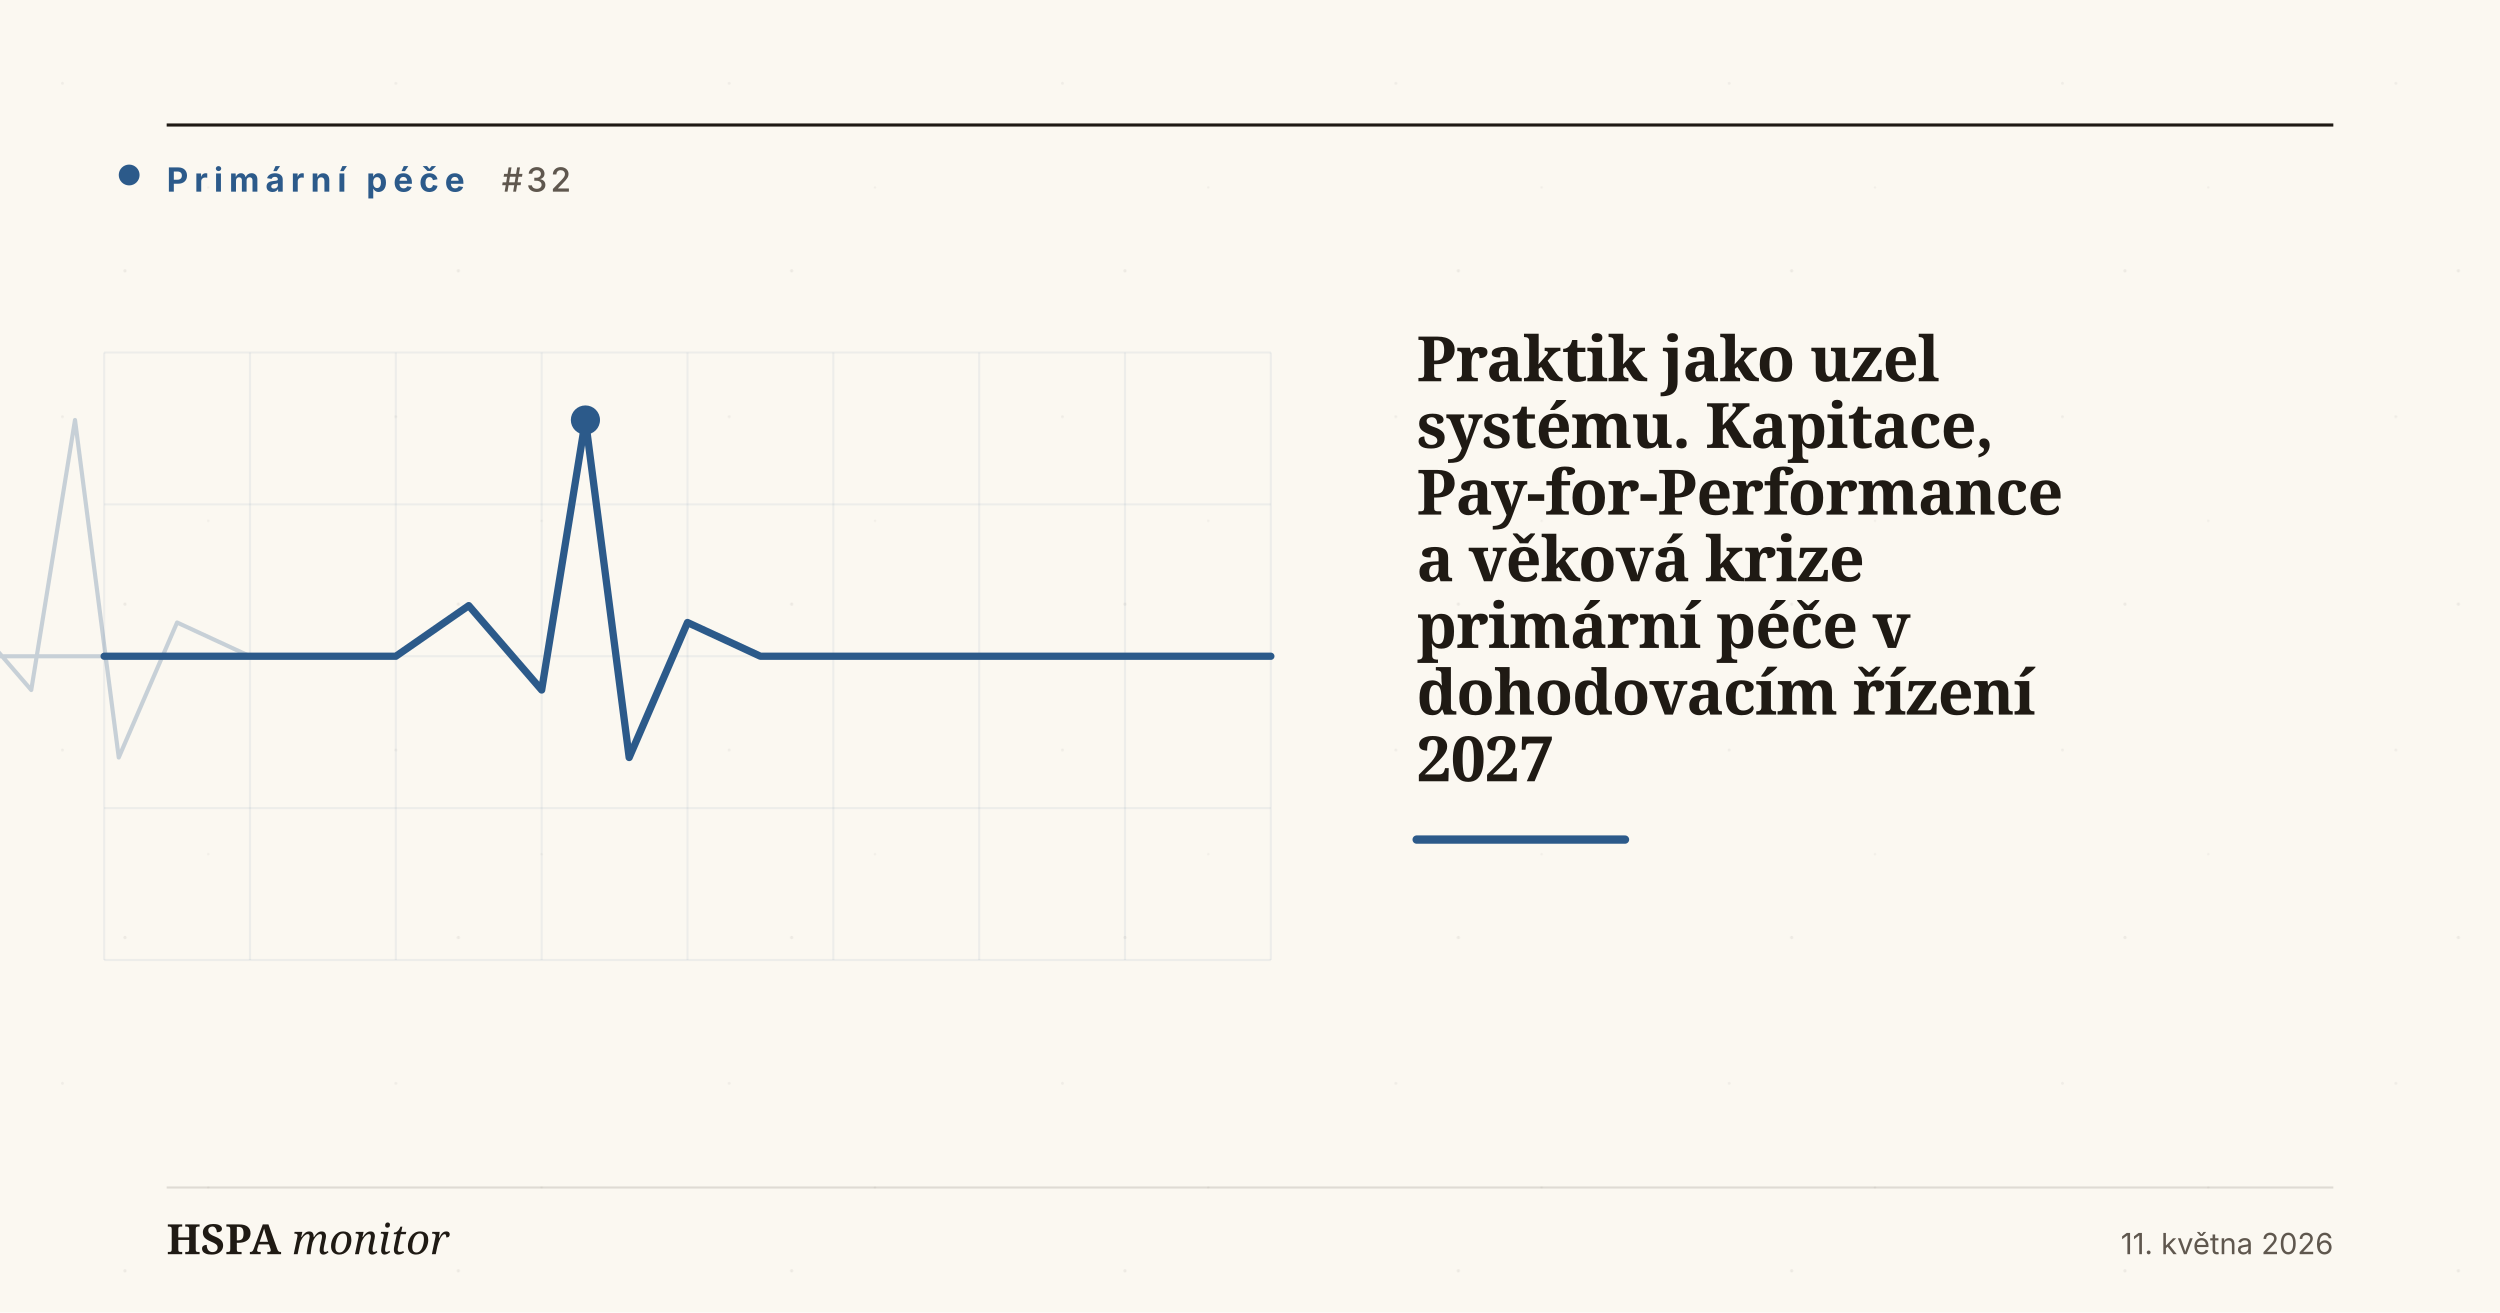
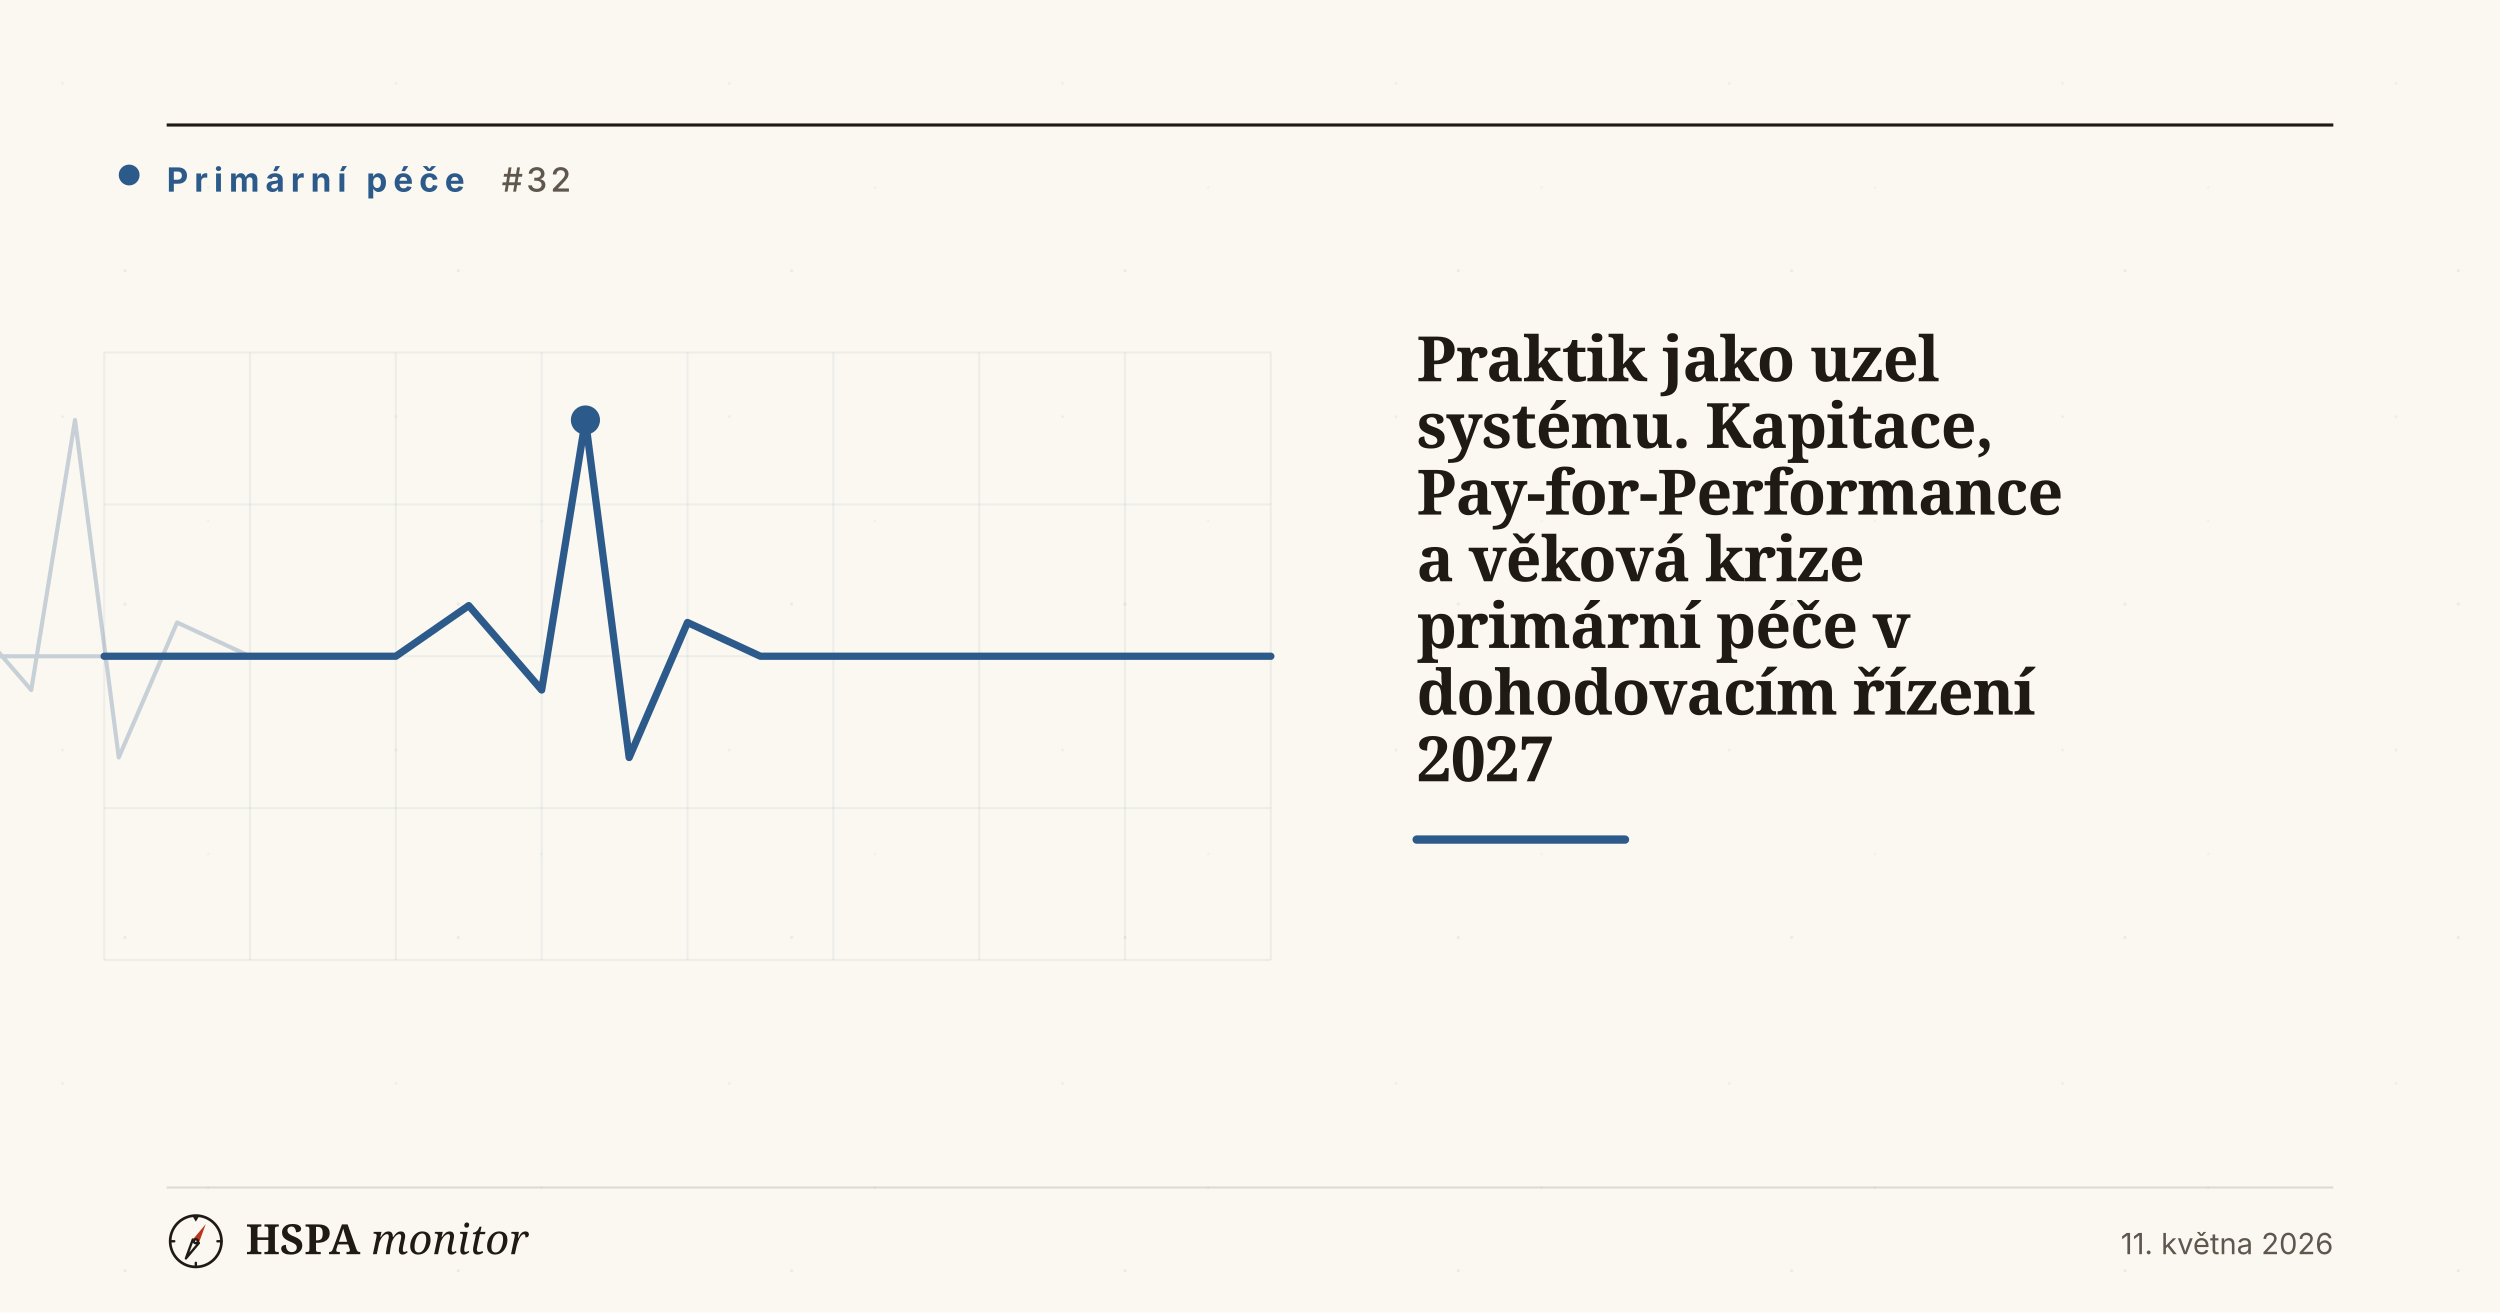
<svg xmlns="http://www.w3.org/2000/svg" viewBox="0 0 1200 630" width="1200" height="630" role="img" aria-label="Praktik jako uzel systému. Kapitace, Pay-for-Performance a věková krize primární péče v dohodovacím řízení 2027">
  <defs>
    <style>
      .il-kicker { font-family: 'Inter', system-ui, sans-serif; font-size: 16px; font-weight: 700; letter-spacing: 0.18em; text-transform: uppercase; fill: #2c5a8a; }
      .il-title { font-family: 'Source Serif 4', Georgia, serif; font-weight: 700; fill: #1f1a14; letter-spacing: -0.4px; }
      .il-brand { font-family: 'Source Serif 4', Georgia, serif; font-size: 20px; font-weight: 700; fill: #1f1a14; }
      .il-date { font-family: 'Inter', system-ui, sans-serif; font-size: 14px; fill: #5f574e; }
      .il-caption { font-family: 'Inter', system-ui, sans-serif; font-size: 13px; fill: #5f574e; font-style: italic; }
      
    @media (max-width: 768px), (prefers-reduced-motion: no-preference) {
      .illu-line { stroke-dasharray: 1000; stroke-dashoffset: 1000; animation: illuDrawIn 1.5s ease-out 0.3s forwards; }
      .illu-line-1 { animation-delay: 0.5s; }
      .illu-line-2 { animation-delay: 0.3s; }
      .illu-gap { opacity: 0; animation: illuFade 0.8s ease-out 1.2s forwards; }
      .illu-dot { transform-origin: center; animation: illuPop 0.4s cubic-bezier(.34,1.56,.64,1) both; }
      .illu-dot-1 { animation-delay: 1.6s; }
      .illu-dot-2 { animation-delay: 1.4s; }
      .illu-gap-label { opacity: 0; animation: illuFade 0.6s ease-out 2.0s forwards; }
      .illu-label-grp { opacity: 0; animation: illuFade 0.5s ease-out 1.8s forwards; }
      .illu-coin { transform-origin: center; opacity: 0; animation: illuPop 0.5s cubic-bezier(.34,1.56,.64,1) both; }
      .illu-coin-0 { animation-delay: 0.3s; }
      .illu-coin-1 { animation-delay: 0.36s; }
      .illu-coin-2 { animation-delay: 0.42s; }
      .illu-coin-3 { animation-delay: 0.48s; }
      .illu-coin-4 { animation-delay: 0.54s; }
      .illu-coin-5 { animation-delay: 0.6s; }
      .illu-coin-6 { animation-delay: 0.66s; }
      .illu-coin-7 { animation-delay: 0.72s; }
      .illu-coin-8 { animation-delay: 0.78s; }
      .illu-coin-9 { animation-delay: 0.84s; }
      .illu-coin-10 { animation-delay: 0.9s; }
      .illu-coin-11 { animation-delay: 0.96s; }
      .illu-coin-12 { animation-delay: 1.02s; }
      .illu-coin-13 { animation-delay: 1.08s; }
      .illu-coin-14 { animation-delay: 1.14s; }
      .illu-coin-15 { animation-delay: 1.2s; }
      .illu-check { stroke-dasharray: 300; stroke-dashoffset: 300; animation: illuDrawIn 0.8s ease-out 0.5s forwards; }
      .illu-pulse-line { stroke-dasharray: 1500; stroke-dashoffset: 1500; animation: illuDrawIn 1.8s ease-out 0.3s forwards; }
      .illu-pulse-peak { transform-origin: center; animation: illuPop 0.4s ease-out 1.6s both, pulse 2s ease-in-out 2s infinite; }
      .illu-net-line { stroke-dasharray: 200; stroke-dashoffset: 200; animation: illuDrawIn 0.6s ease-out forwards; }
      .illu-net-line-0 { animation-delay: 0.4s; }
      .illu-net-line-1 { animation-delay: 0.5s; }
      .illu-net-line-2 { animation-delay: 0.6s; }
      .illu-net-line-3 { animation-delay: 0.7s; }
      .illu-net-line-4 { animation-delay: 0.8s; }
      .illu-net-line-5 { animation-delay: 0.9s; }
      .illu-net-node { transform-origin: center; opacity: 0; animation: illuPop 0.4s ease-out both; }
      .illu-net-node-0 { animation-delay: 0.9s; }
      .illu-net-node-1 { animation-delay: 0.98s; }
      .illu-net-node-2 { animation-delay: 1.06s; }
      .illu-net-node-3 { animation-delay: 1.14s; }
      .illu-net-node-4 { animation-delay: 1.22s; }
      .illu-net-node-5 { animation-delay: 1.3s; }
      .illu-net-hub { animation: illuPop 0.5s cubic-bezier(.34,1.56,.64,1) 0.3s both; }
      .illu-block { transform-origin: center; opacity: 0; animation: illuPop 0.45s cubic-bezier(.34,1.56,.64,1) both; }
      .illu-block-0-0 { animation-delay: 0.4s; }
      .illu-block-1-0 { animation-delay: 0.48s; }
      .illu-block-1-1 { animation-delay: 0.56s; }
      .illu-block-2-0 { animation-delay: 0.64s; }
      .illu-block-2-1 { animation-delay: 0.72s; }
      .illu-block-2-2 { animation-delay: 0.8s; }
      .illu-trend-line { stroke-dasharray: 800; stroke-dashoffset: 800; animation: illuDrawIn 1.4s ease-out 0.3s forwards; }
      .illu-trend-arrow { stroke-dasharray: 60; stroke-dashoffset: 60; animation: illuDrawIn 0.4s ease-out 1.5s forwards; }
      .illu-trend-dot { transform-origin: center; opacity: 0; animation: illuPop 0.35s cubic-bezier(.34,1.56,.64,1) both; }
      .illu-trend-dot-1 { animation-delay: 0.6s; }
      .illu-trend-dot-2 { animation-delay: 0.9s; }
      .illu-trend-dot-3 { animation-delay: 1.2s; }
      .illu-ring { transform-origin: center; opacity: 0; animation: illuFadeRing 0.6s ease-out both; }
      .illu-ring-0 { animation-delay: 0.5s; }
      .illu-ring-1 { animation-delay: 0.4s; }
      .illu-ring-2 { animation-delay: 0.3s; }
      .illu-ring-3 { animation-delay: 0.2s; }
      .illu-ring-4 { animation-delay: 0.1s; }
      .il-headline { animation: illuSlideIn 0.7s ease-out 0.5s both; }
    }
    @media (prefers-reduced-motion: reduce) {
      .illu-line, .illu-gap, .illu-dot, .illu-gap-label, .illu-label-grp, .illu-coin, .illu-check, .illu-pulse-line, .illu-pulse-peak, .illu-net-line, .illu-net-node, .illu-net-hub, .illu-block, .illu-trend-line, .illu-trend-arrow, .illu-trend-dot, .illu-ring, .il-headline { animation: none !important; opacity: 1; }
      .illu-line, .illu-check, .illu-pulse-line, .illu-net-line, .illu-trend-line, .illu-trend-arrow { stroke-dashoffset: 0; }
    }
    @keyframes illuDrawIn { to { stroke-dashoffset: 0; } }
    @keyframes illuFade { to { opacity: 1; } }
    @keyframes illuFadeRing { to { opacity: 1; transform: scale(1); } from { opacity: 0; transform: scale(0.85); } }
    @keyframes illuPop { from { transform: scale(0); opacity: 0; } to { transform: scale(1); opacity: 1; } }
    @keyframes illuSlideIn { from { opacity: 0; transform: translateX(20px); } to { opacity: 1; transform: translateX(0); } }
    @keyframes pulse { 0%,100% { transform: scale(1); } 50% { transform: scale(1.3); opacity: 0.6; } }
  
    </style>
    <pattern id="il-grain" x="0" y="0" width="160" height="160" patternUnits="userSpaceOnUse">
      <circle cx="30" cy="40" r="0.7" fill="#1f1a14" opacity="0.05" />
      <circle cx="100" cy="90" r="0.6" fill="#1f1a14" opacity="0.04" />
      <circle cx="60" cy="130" r="0.8" fill="#1f1a14" opacity="0.06" />
    </pattern>
  </defs>
  <rect width="1200" height="630" fill="#fbf8f1" />
  <rect width="1200" height="630" fill="url(#il-grain)" />
  <line x1="80" y1="60" x2="1120" y2="60" stroke="#1f1a14" stroke-width="1.5" />
  <g>
    <circle cx="62" cy="84" r="5" fill="#2c5a8a" />
    <text x="80" y="92" class="il-kicker">
      <tspan>Primární péče</tspan>
      <tspan dx="14" fill="#5f574e" letter-spacing="0.1em" font-weight="500">#32</tspan>
    </text>
  </g>
  <g class="illu illu-pulse">
    <line x1="50" y1="169.2" x2="610" y2="169.2" stroke="#2c5a8a" stroke-opacity="0.07" />
    <line x1="50" y1="242.1" x2="610" y2="242.1" stroke="#2c5a8a" stroke-opacity="0.07" />
    <line x1="50" y1="315" x2="610" y2="315" stroke="#2c5a8a" stroke-opacity="0.07" />
    <line x1="50" y1="387.9" x2="610" y2="387.9" stroke="#2c5a8a" stroke-opacity="0.07" />
    <line x1="50" y1="460.8" x2="610" y2="460.8" stroke="#2c5a8a" stroke-opacity="0.07" />
    <line x1="50" y1="169.2" x2="50" y2="460.8" stroke="#2c5a8a" stroke-opacity="0.07" />
    <line x1="120" y1="169.2" x2="120" y2="460.8" stroke="#2c5a8a" stroke-opacity="0.07" />
    <line x1="190" y1="169.2" x2="190" y2="460.8" stroke="#2c5a8a" stroke-opacity="0.07" />
    <line x1="260" y1="169.2" x2="260" y2="460.8" stroke="#2c5a8a" stroke-opacity="0.07" />
    <line x1="330" y1="169.2" x2="330" y2="460.8" stroke="#2c5a8a" stroke-opacity="0.07" />
    <line x1="400" y1="169.2" x2="400" y2="460.8" stroke="#2c5a8a" stroke-opacity="0.07" />
    <line x1="470" y1="169.2" x2="470" y2="460.8" stroke="#2c5a8a" stroke-opacity="0.07" />
    <line x1="540" y1="169.2" x2="540" y2="460.8" stroke="#2c5a8a" stroke-opacity="0.07" />
    <line x1="610" y1="169.2" x2="610" y2="460.8" stroke="#2c5a8a" stroke-opacity="0.07" />
    <path d="     M 50 315     L -55 315     L -20 290.7     L 15 331.2     L 36 201.6     L 57 363.6     L 85 298.8     L 120 315" fill="none" stroke="#2c5a8a" stroke-opacity="0.25" stroke-width="2" stroke-linecap="round" stroke-linejoin="round" />
    <path class="illu-pulse-line" d="     M 50 315     L 190 315     L 225 290.7     L 260 331.2     L 281 201.6     L 302 363.6     L 330 298.8     L 365 315     L 610 315" fill="none" stroke="#2c5a8a" stroke-width="3.5" stroke-linecap="round" stroke-linejoin="round" />
    <circle class="illu-pulse-peak" cx="281" cy="201.6" r="7" fill="#2c5a8a" />
  </g>
  <g class="il-headline">
    <text class="il-title" x="680" y="183" font-size="30">
      <tspan x="680" dy="0">Praktik jako uzel</tspan>
      <tspan x="680" dy="32">systému. Kapitace,</tspan>
      <tspan x="680" dy="32">Pay-for-Performance</tspan>
      <tspan x="680" dy="32">a věková krize</tspan>
      <tspan x="680" dy="32">primární péče v</tspan>
      <tspan x="680" dy="32">dohodovacím řízení</tspan>
      <tspan x="680" dy="32">2027</tspan>
    </text>
    <line x1="680" y1="403" x2="780" y2="403" stroke="#2c5a8a" stroke-width="4" stroke-linecap="round" />
  </g>
  <g>
    <line x1="80" y1="570" x2="1120" y2="570" stroke="rgba(31,26,20,0.13)" stroke-width="1" />
-     <text x="80" y="602" class="il-brand">
+     <g transform="translate(80 581.8) scale(0.28)" fill="none">
+       <circle cx="50" cy="50" r="44" stroke="#1f1a14" stroke-width="4.64" />
+       <g stroke="#1f1a14" stroke-width="4.11" stroke-linecap="round">
+         <line x1="50" y1="6" x2="50" y2="13" transform="rotate(90 50 50)" />
+         <line x1="50" y1="6" x2="50" y2="13" transform="rotate(180 50 50)" />
+         <line x1="50" y1="6" x2="50" y2="13" transform="rotate(270 50 50)" />
+       </g>
+       <polygon points="45,8 55,8 50,16.5" fill="#1f1a14" />
+       <polygon points="33,79.44 55.2,53 44.8,47" stroke="#1f1a14" stroke-width="4.11" stroke-linejoin="round" />
+       <polygon points="67,20.56 55.2,53 44.8,47" fill="#b8361e" />
+       <circle cx="50" cy="50" r="3.4" fill="#fbf8f1" stroke="#1f1a14" stroke-width="4.11" />
+     </g>
+     <text x="118" y="602" class="il-brand">
      <tspan font-weight="700">HSPA</tspan>
      <tspan font-style="italic" font-weight="400">monitor</tspan>
    </text>
    <text x="1120" y="602" text-anchor="end" class="il-date">11. května 2026</text>
  </g>
</svg>
